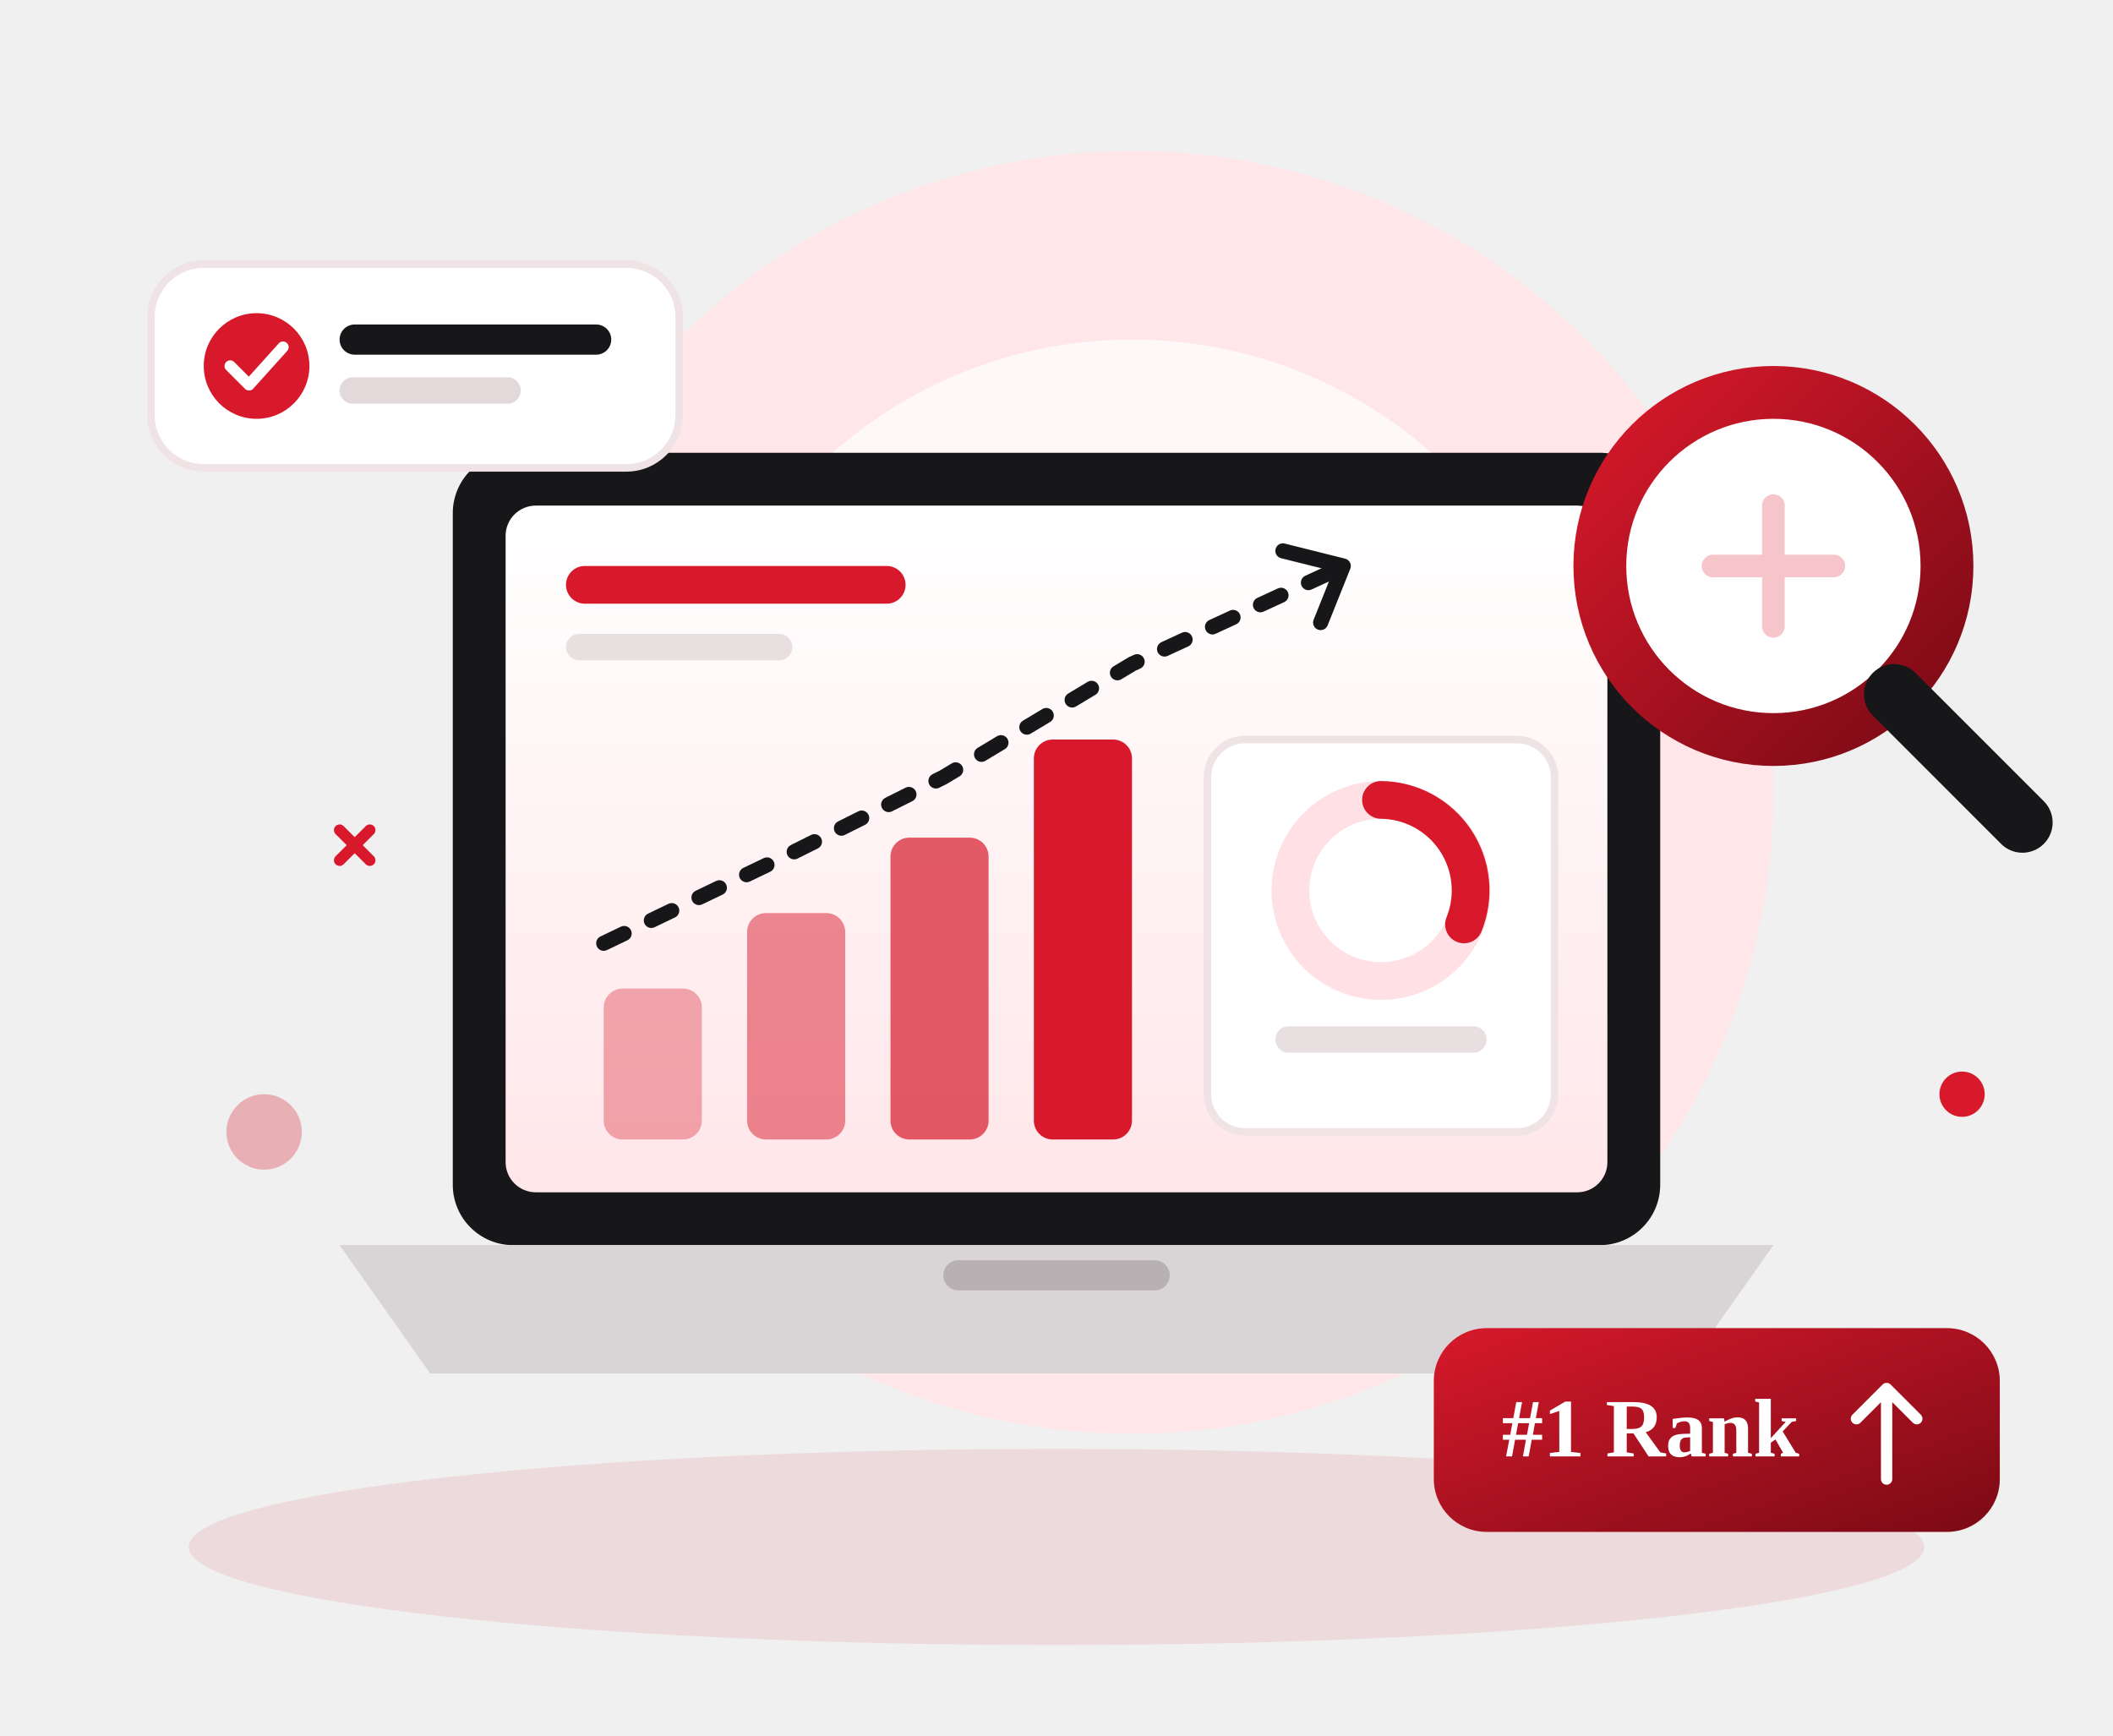
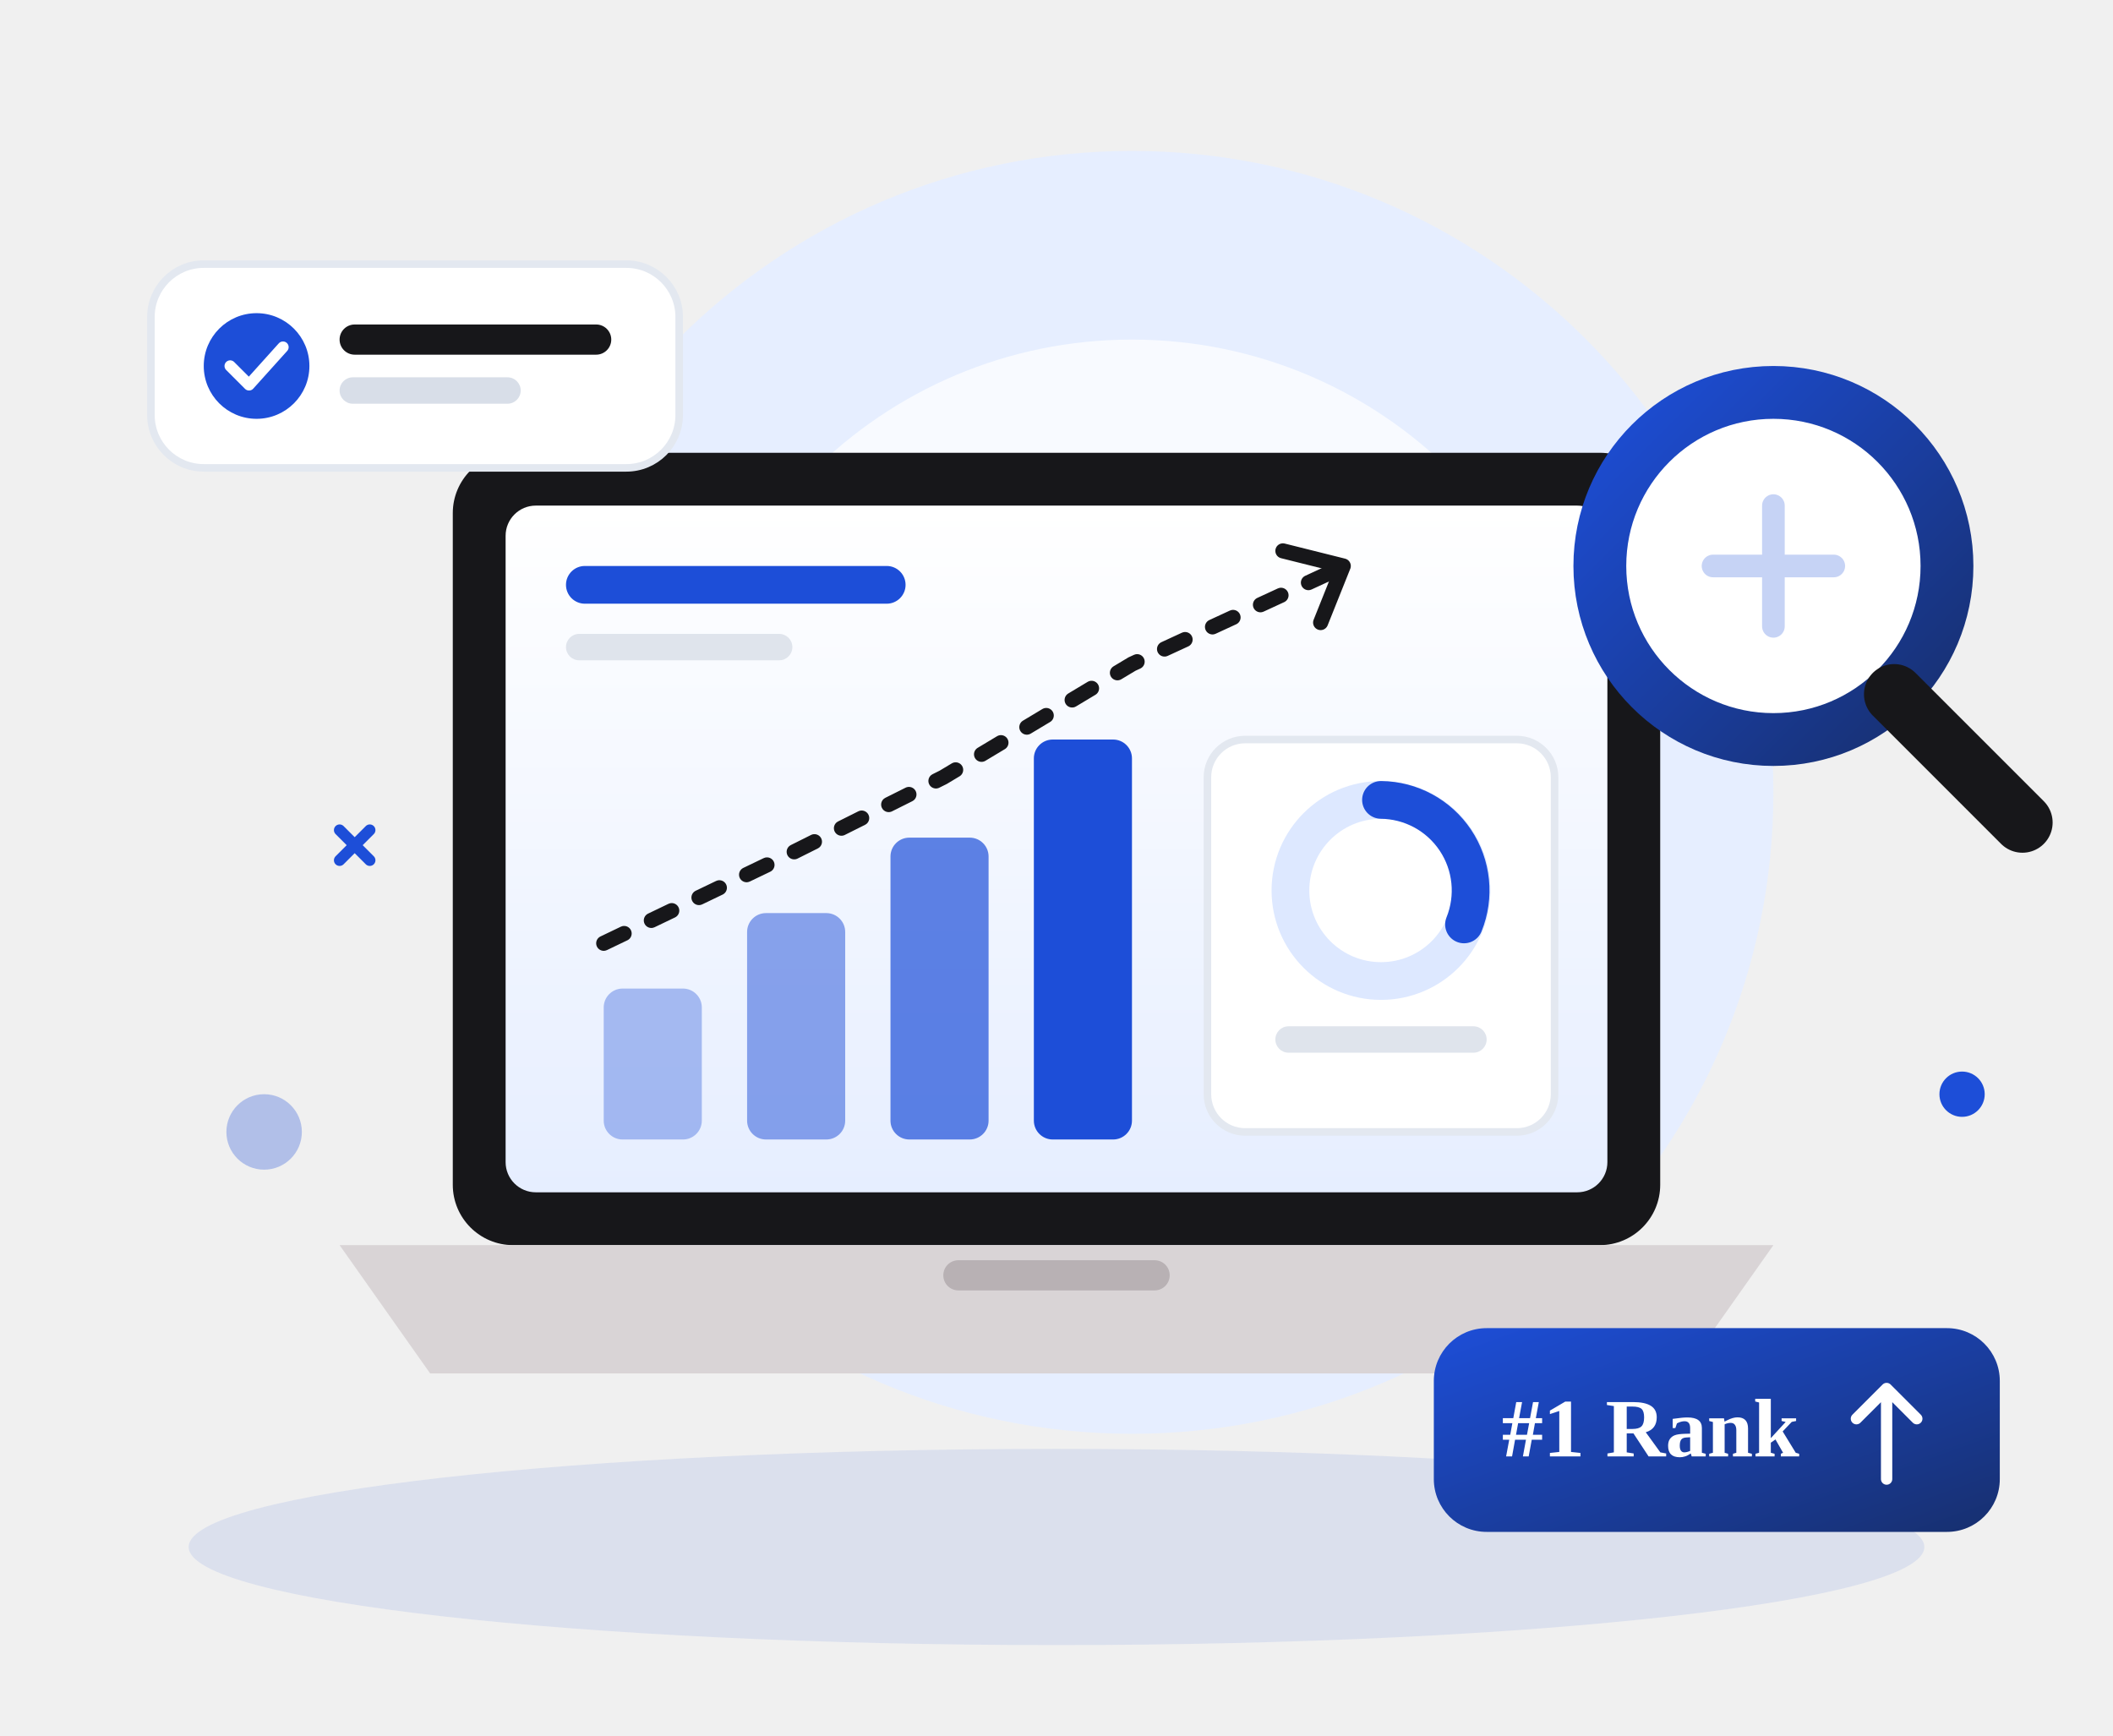
<svg xmlns="http://www.w3.org/2000/svg" viewBox="0 0 560 460" fill="none">
  <defs>
    <linearGradient id="b1a" x1="0" y1="0" x2="1" y2="1">
-       <stop offset="0" stop-color="#d7192b" />
-       <stop offset="1" stop-color="#7a0a15" />
+       <stop offset="0" stop-color="#1d4ed8" />
+       <stop offset="1" stop-color="#172f6e" />
    </linearGradient>
    <linearGradient id="b1b" x1="0" y1="0" x2="0" y2="1">
      <stop offset="0" stop-color="#ffffff" />
-       <stop offset="1" stop-color="#ffe6e9" />
+       <stop offset="1" stop-color="#e6eeff" />
    </linearGradient>
  </defs>
-   <ellipse cx="280" cy="410" rx="230" ry="26" fill="#d7192b" opacity=".1" />
-   <circle cx="300" cy="210" r="170" fill="#ffe6e9" />
+   <ellipse cx="280" cy="410" rx="230" ry="26" fill="#1d4ed8" opacity=".1" />
+   <circle cx="300" cy="210" r="170" fill="#e6eeff" />
  <circle cx="300" cy="210" r="120" fill="#fff" opacity=".7" />
  <rect x="120" y="120" width="320" height="210" rx="16" fill="#17171a" />
  <rect x="134" y="134" width="292" height="182" rx="8" fill="url(#b1b)" />
  <path d="M90 330h380l-24 34H114z" fill="#d9d4d6" />
  <rect x="250" y="334" width="60" height="8" rx="4" fill="#b8b1b4" />
-   <rect x="150" y="150" width="90" height="10" rx="5" fill="#d7192b" />
-   <rect x="150" y="168" width="60" height="7" rx="3.5" fill="#e8dfe1" />
-   <g fill="#d7192b">
+   <rect x="150" y="150" width="90" height="10" rx="5" fill="#1d4ed8" />
+   <rect x="150" y="168" width="60" height="7" rx="3.5" fill="#dfe4ec" />
+   <g fill="#1d4ed8">
    <rect class="bar" x="160" y="262" width="26" height="40" rx="5" opacity=".35" />
    <rect class="bar" x="198" y="242" width="26" height="60" rx="5" opacity=".5" />
    <rect class="bar" x="236" y="222" width="26" height="80" rx="5" opacity=".7" />
    <rect class="bar" x="274" y="196" width="26" height="106" rx="5" />
  </g>
  <path d="M160 250 210 226 250 206 300 176 352 152" stroke="#17171a" stroke-width="4" stroke-linecap="round" stroke-dasharray="6 8" />
  <path d="M340 146 356 150 350 165" stroke="#17171a" stroke-width="4" stroke-linecap="round" stroke-linejoin="round" />
-   <rect x="320" y="196" width="92" height="104" rx="10" fill="#fff" stroke="#f0e3e5" stroke-width="2" />
-   <circle cx="366" cy="236" r="24" stroke="#ffe0e4" stroke-width="10" />
-   <path d="M366 212a24 24 0 0 1 22 33" stroke="#d7192b" stroke-width="10" stroke-linecap="round" />
-   <rect x="338" y="272" width="56" height="7" rx="3.5" fill="#e8dfe1" />
+   <rect x="320" y="196" width="92" height="104" rx="10" fill="#fff" stroke="#e3e8f0" stroke-width="2" />
+   <circle cx="366" cy="236" r="24" stroke="#dde8ff" stroke-width="10" />
+   <path d="M366 212a24 24 0 0 1 22 33" stroke="#1d4ed8" stroke-width="10" stroke-linecap="round" />
+   <rect x="338" y="272" width="56" height="7" rx="3.5" fill="#dfe4ec" />
  <g class="float-a">
    <circle cx="470" cy="150" r="46" fill="#fff" stroke="url(#b1a)" stroke-width="14" />
-     <path d="M454 150h32M470 134v32" stroke="#d7192b" stroke-width="6" stroke-linecap="round" opacity=".25" />
+     <path d="M454 150h32M470 134v32" stroke="#1d4ed8" stroke-width="6" stroke-linecap="round" opacity=".25" />
    <path d="M502 184l34 34" stroke="#17171a" stroke-width="16" stroke-linecap="round" />
  </g>
  <g class="float-b">
-     <rect x="40" y="70" width="140" height="54" rx="14" fill="#fff" stroke="#f0e3e5" stroke-width="2" />
-     <circle cx="68" cy="97" r="14" fill="#d7192b" />
+     <rect x="40" y="70" width="140" height="54" rx="14" fill="#fff" stroke="#e3e8f0" stroke-width="2" />
+     <circle cx="68" cy="97" r="14" fill="#1d4ed8" />
    <path d="m61 97 5 5 9-10" stroke="#fff" stroke-width="3" stroke-linecap="round" stroke-linejoin="round" />
    <rect x="90" y="86" width="72" height="8" rx="4" fill="#17171a" />
-     <rect x="90" y="100" width="48" height="7" rx="3.5" fill="#e3d8da" />
+     <rect x="90" y="100" width="48" height="7" rx="3.5" fill="#d8dee8" />
  </g>
  <g class="float-c">
    <rect x="380" y="352" width="150" height="54" rx="14" fill="url(#b1a)" />
    <text x="398" y="386" font-family="Times New Roman, serif" font-size="22" font-weight="700" fill="#fff">#1 Rank</text>
    <path d="M500 392V368m-8 8 8-8 8 8" stroke="#fff" stroke-width="3" stroke-linecap="round" stroke-linejoin="round" />
  </g>
-   <circle cx="70" cy="300" r="10" fill="#d7192b" opacity=".3" />
-   <circle cx="520" cy="290" r="6" fill="#d7192b" />
-   <path d="M90 220l8 8m0-8-8 8" stroke="#d7192b" stroke-width="3" stroke-linecap="round" />
+   <circle cx="70" cy="300" r="10" fill="#1d4ed8" opacity=".3" />
+   <circle cx="520" cy="290" r="6" fill="#1d4ed8" />
+   <path d="M90 220l8 8m0-8-8 8" stroke="#1d4ed8" stroke-width="3" stroke-linecap="round" />
</svg>
